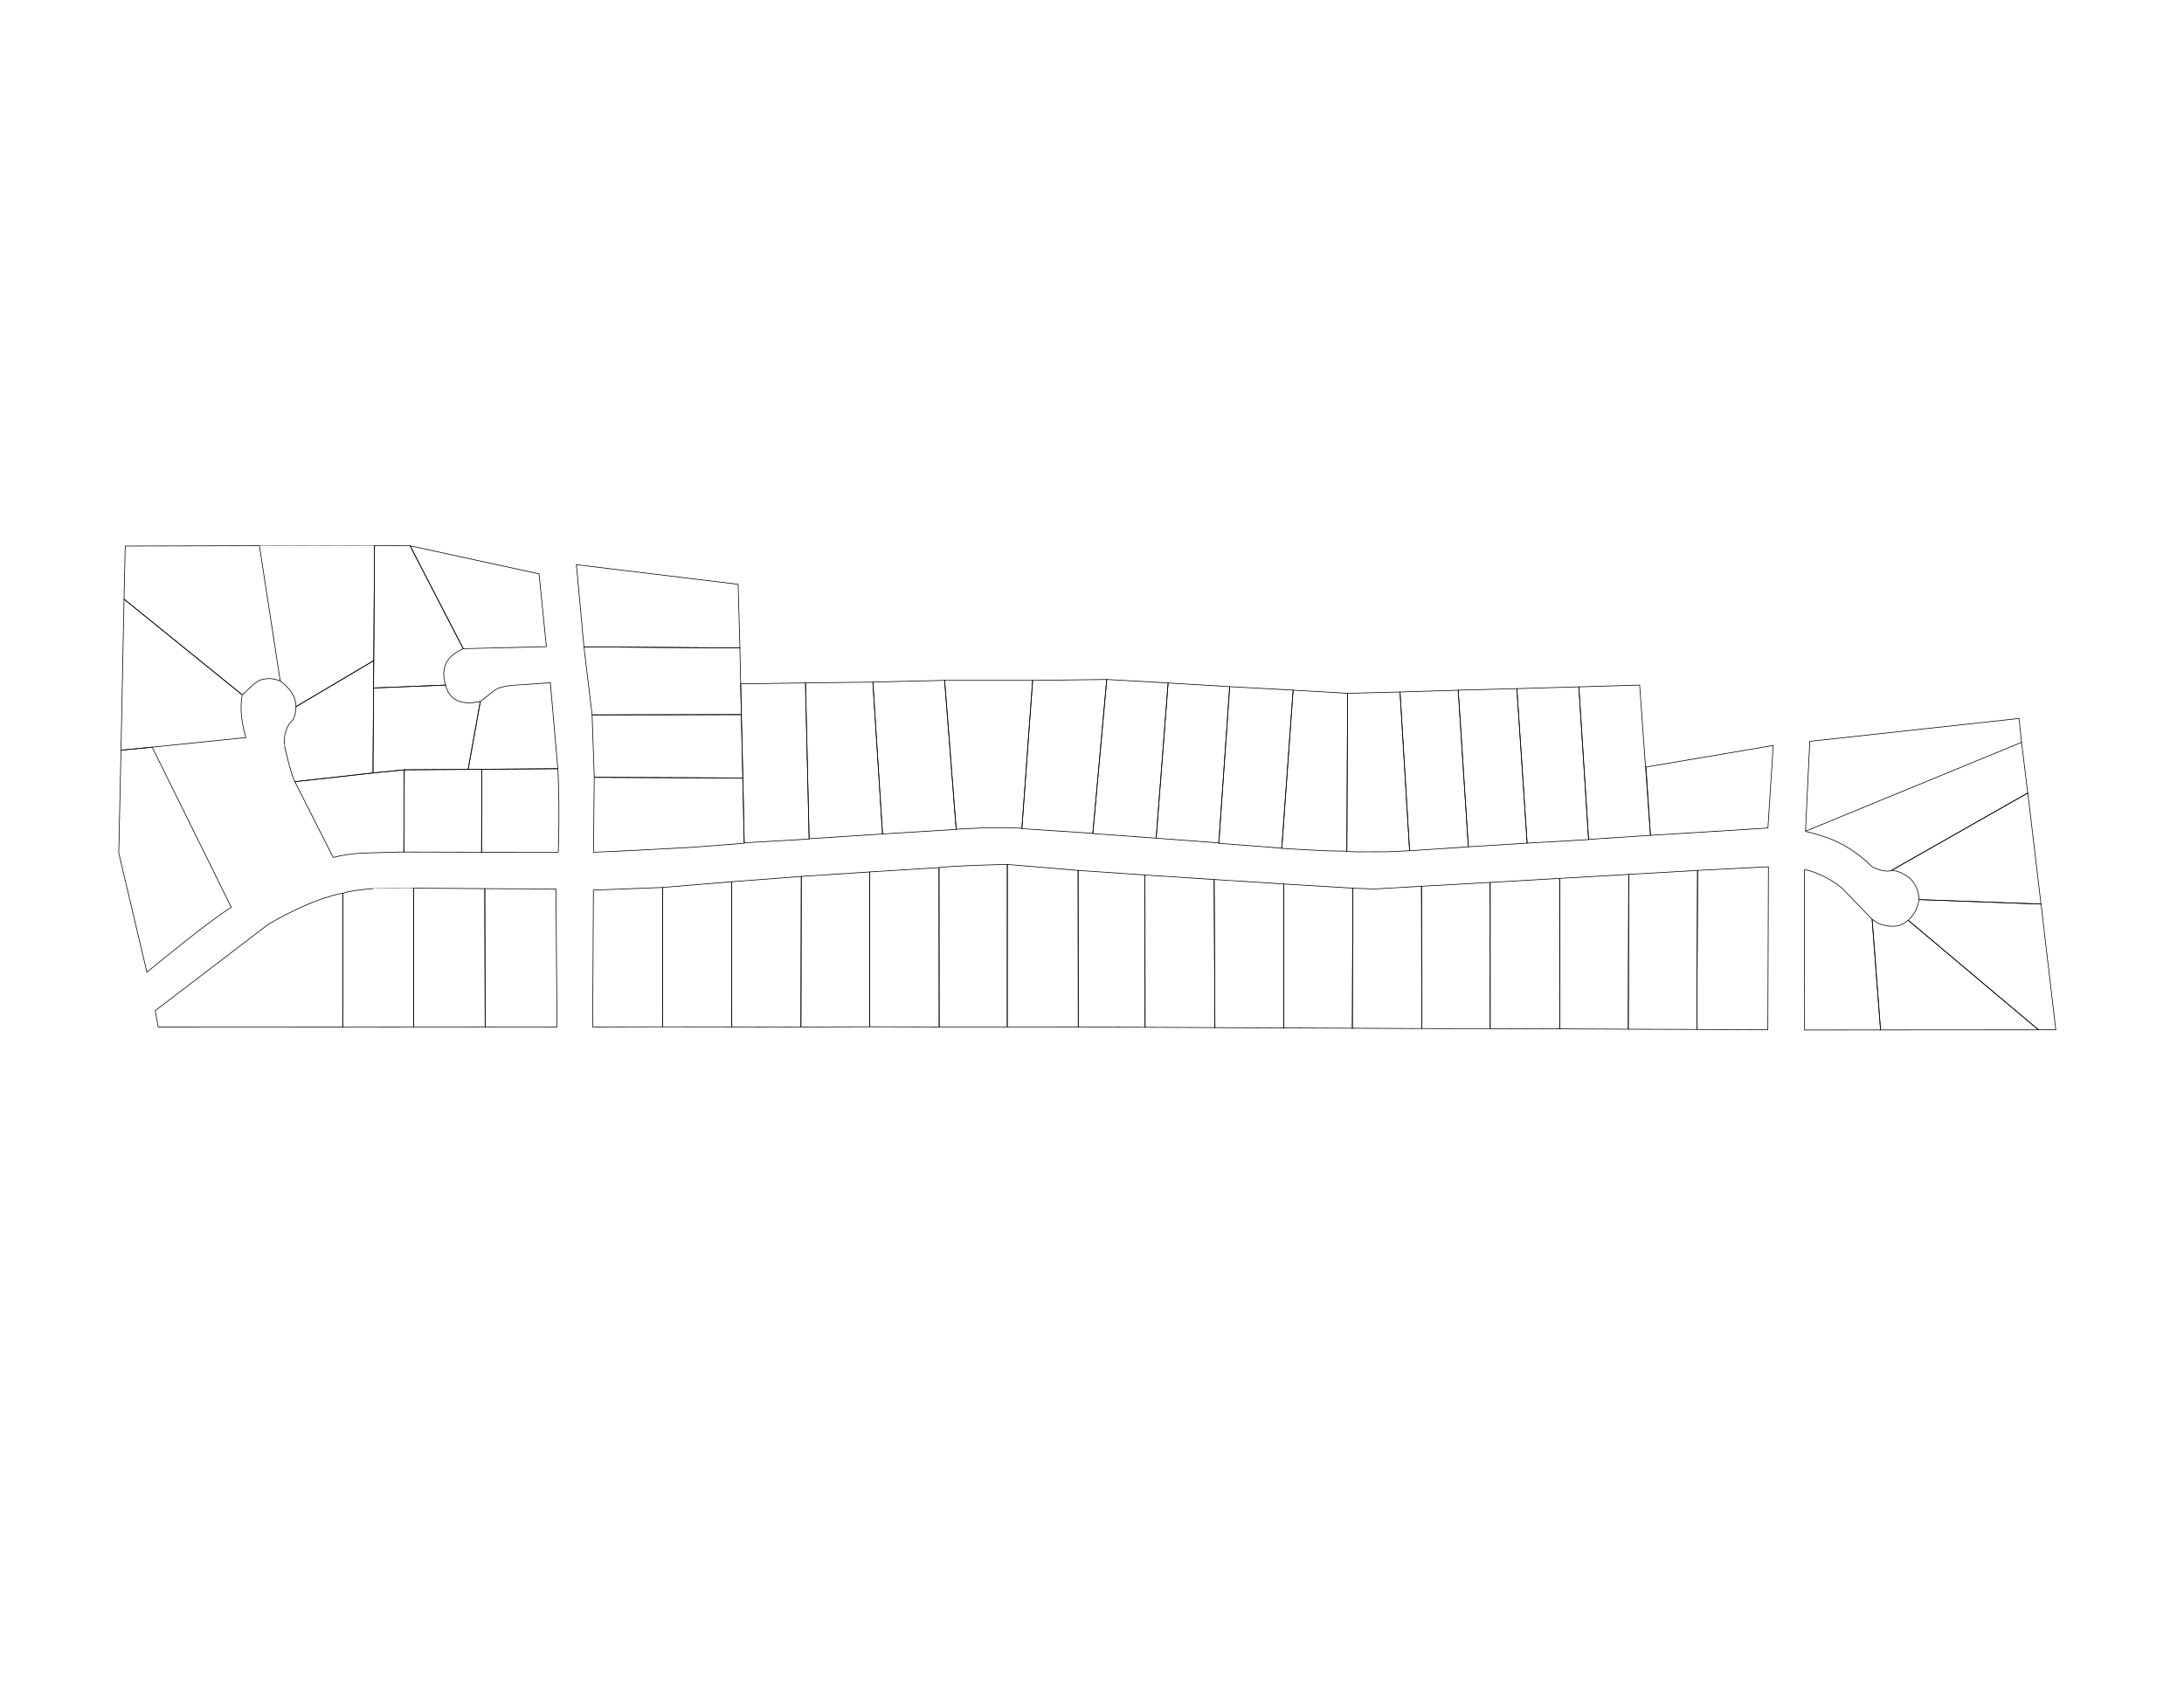
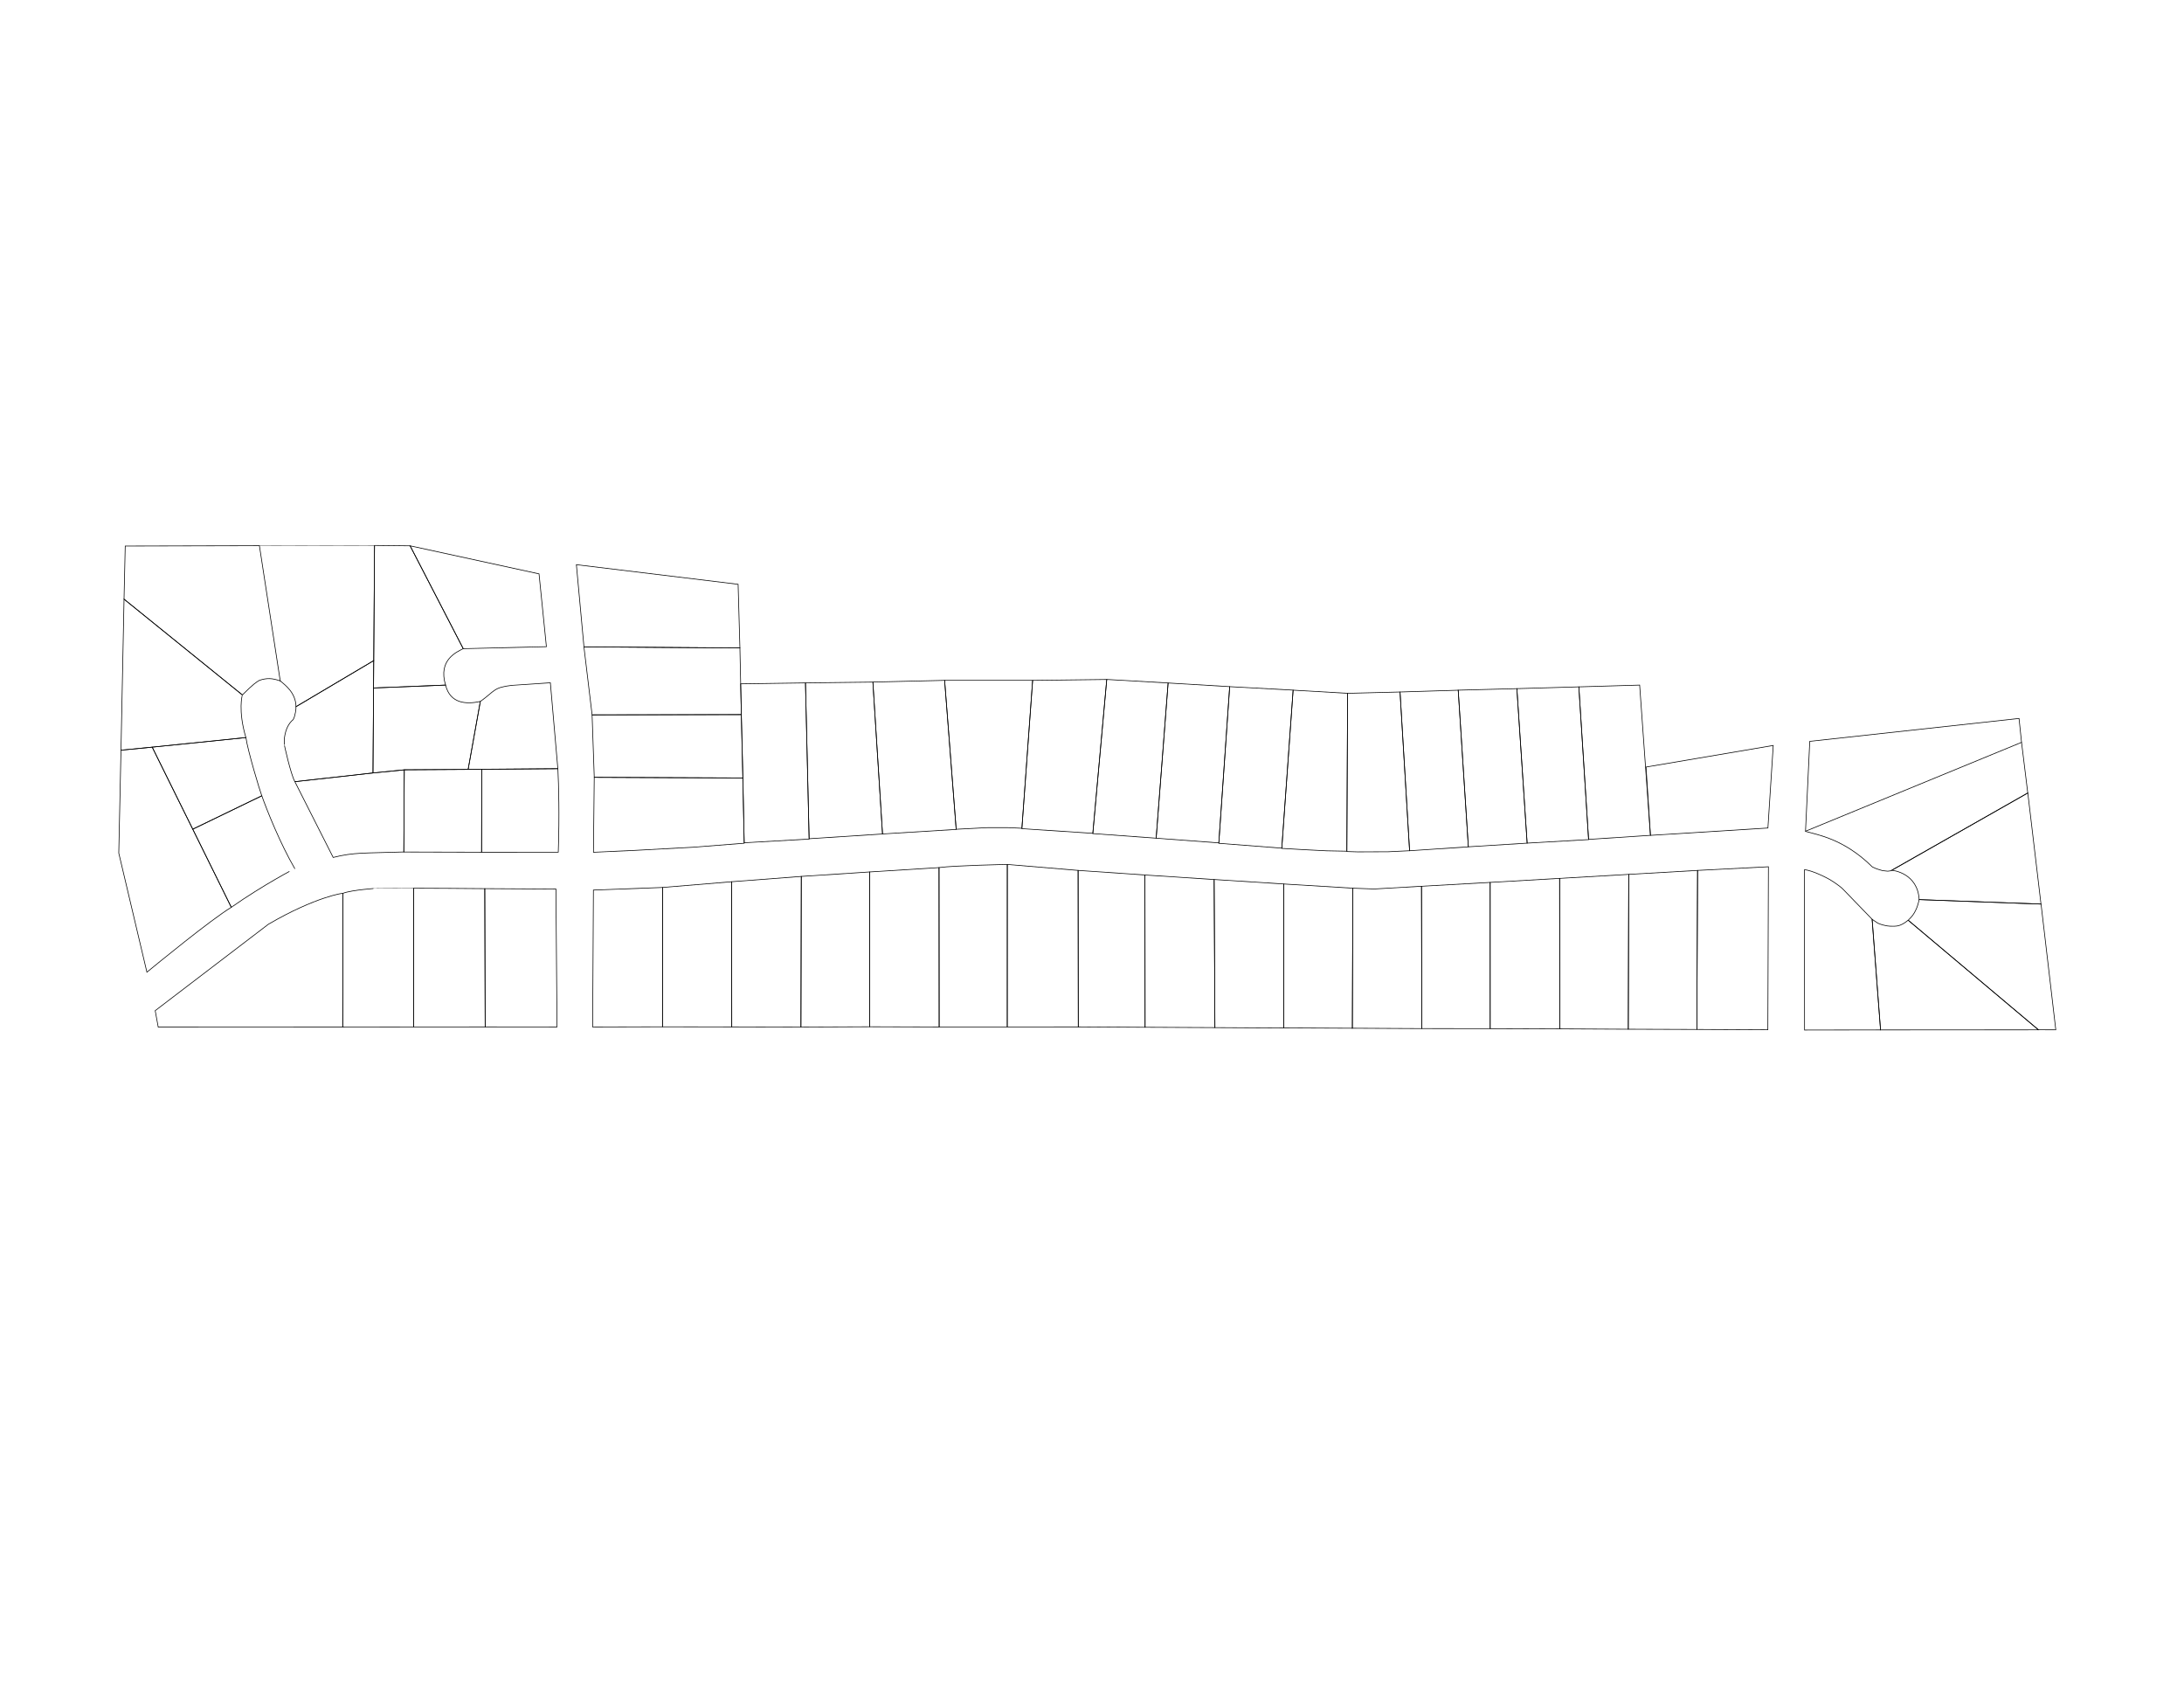
<svg xmlns="http://www.w3.org/2000/svg" width="45.833in" height="35.417in" viewBox="0 0 3300 2550">
  <path id="1-10" fill="none" stroke="black" stroke-width="1" d="M 1672.31,1026.50            C 1672.31,1026.50 1765.00,1031.81 1765.00,1031.81              1765.00,1031.81 1746.94,1266.31 1746.94,1266.31              1746.94,1266.31 1651.27,1259.36 1651.27,1259.36              1651.27,1259.36 1672.31,1026.50 1672.31,1026.50 Z" />
  <path id="1-9" fill="none" stroke="black" stroke-width="1" d="M 1560.27,1027.91            C 1560.27,1027.91 1672.27,1026.55 1672.27,1026.55              1672.27,1026.55 1651.22,1258.97 1651.22,1258.97              1651.22,1258.97 1544.04,1251.94 1544.04,1251.94              1544.04,1251.94 1560.27,1027.91 1560.27,1027.91 Z" />
  <path id="1-8" fill="none" stroke="black" stroke-width="1" d="M 1427.31,1027.87            C 1427.31,1027.87 1560.33,1027.89 1560.33,1027.89              1560.33,1027.89 1544.08,1251.33 1544.08,1251.33              1544.08,1251.33 1522.36,1250.36 1522.36,1250.36              1522.36,1250.36 1492.55,1250.36 1492.55,1250.36              1492.55,1250.36 1444.73,1252.82 1444.73,1252.82              1444.73,1252.82 1427.31,1027.87 1427.31,1027.87 Z" />
  <path id="1-7" fill="none" stroke="black" stroke-width="1" d="M 1318.88,1030.44            C 1318.88,1030.44 1427.31,1027.88 1427.31,1027.88              1427.31,1027.88 1444.80,1253.07 1444.80,1253.07              1444.80,1253.07 1333.47,1259.89 1333.47,1259.89              1333.47,1259.89 1318.88,1030.44 1318.88,1030.44 Z" />
  <path id="1-19" fill="none" stroke="black" stroke-width="1" d="M 2487.18,1158.82            C 2487.18,1158.82 2679.34,1126.22 2679.34,1126.22              2679.34,1126.22 2671.31,1250.94 2671.31,1250.94              2671.31,1250.94 2493.82,1262.04 2493.82,1262.04              2493.82,1262.04 2487.18,1158.82 2487.18,1158.82 Z" />
-   <path id="0-0" fill="none" stroke="black" stroke-width="1" d="" />
+   <path id="5-2" fill="none" stroke="black" stroke-width="1" d="M 291.30,1252.75            C 291.30,1252.75 395.58,1202.28 395.58,1202.28              403.94,1225.78 423.60,1274.73 445.36,1312.22              445.39,1312.20 398.75,1336.25 349.50,1370.71              349.50,1370.71 291.30,1252.75 291.30,1252.75 Z" />
+   <path id="5-3" fill="none" stroke="black" stroke-width="1" d="M 291.28,1252.66            C 291.28,1252.66 229.99,1128.78 229.99,1128.78              229.99,1128.78 371.59,1114.31 371.59,1114.31              374.18,1133.64 392.73,1195.09 395.54,1202.27              395.54,1202.27 291.28,1252.66 291.28,1252.66 Z" />
  <path id="5-14" fill="none" stroke="black" stroke-width="1" d="M 619.66,824.59            C 619.66,824.59 814.47,866.97 814.47,866.97              814.47,866.97 825.60,976.98 825.60,976.98              825.60,976.98 699.94,979.98 699.94,979.98              699.94,979.98 619.66,824.59 619.66,824.59 Z" />
  <path id="5-13" fill="none" stroke="black" stroke-width="1" d="M 699.91,979.98            C 699.91,979.98 619.65,824.63 619.65,824.63              619.65,824.63 565.91,824.04 565.91,824.04              565.91,824.04 564.44,1039.33 564.44,1039.33              564.44,1039.33 673.24,1034.99 673.24,1034.99              661.45,996.36 691.01,984.66 699.91,979.98 Z" />
  <path id="5-12" fill="none" stroke="black" stroke-width="1" d="M 673.25,1035.00            C 673.25,1035.00 564.42,1039.39 564.42,1039.39              564.42,1039.39 563.57,1167.74 563.57,1167.74              563.57,1167.74 610.82,1162.99 610.82,1162.99              610.82,1162.99 707.33,1162.41 707.33,1162.41              707.33,1162.41 725.73,1059.79 725.73,1059.79              704.82,1064.18 680.27,1063.45 673.25,1035.00 Z" />
  <path id="5-11" fill="none" stroke="black" stroke-width="1" d="M 842.88,1161.25            C 842.88,1161.25 831.59,1031.53 831.59,1031.53              831.59,1031.53 773.73,1035.36 773.73,1035.36              745.18,1038.73 748.45,1043.45 725.75,1059.81              725.75,1059.81 707.38,1162.31 707.38,1162.31              707.38,1162.31 842.88,1161.25 842.88,1161.25 Z" />
  <path id="5-10" fill="none" stroke="black" stroke-width="1" d="M 727.89,1162.31            C 727.89,1162.31 842.96,1161.44 842.96,1161.44              844.11,1186.22 845.51,1229.94 843.53,1287.47              843.53,1287.47 727.67,1287.51 727.67,1287.51              727.67,1287.51 727.89,1162.31 727.89,1162.31 Z" />
  <path id="5-9" fill="none" stroke="black" stroke-width="1" d="M 610.82,1163.00            C 610.82,1163.00 727.88,1162.31 727.88,1162.31              727.88,1162.31 727.66,1287.50 727.66,1287.50              727.66,1287.50 610.18,1287.20 610.18,1287.20              610.18,1287.20 610.82,1163.00 610.82,1163.00 Z" />
  <path id="5-8" fill="none" stroke="black" stroke-width="1" d="M 445.56,1180.96            C 445.56,1180.96 503.42,1295.39 503.42,1295.39              535.63,1287.38 549.90,1289.16 610.13,1287.13              610.13,1287.13 610.91,1163.13 610.91,1163.13              610.91,1163.13 563.56,1167.76 563.56,1167.76              563.56,1167.76 445.56,1180.96 445.56,1180.96 Z" />
  <path id="5-7" fill="none" stroke="black" stroke-width="1" d="M 429.75,1115.13            C 431.50,1101.38 436.38,1092.63 443.00,1087.13              446.04,1082.27 447.66,1069.73 447.22,1067.70              447.22,1067.70 564.69,998.02 564.69,998.02              564.69,998.02 563.56,1167.75 563.56,1167.75              563.56,1167.75 445.55,1180.92 445.55,1180.92              439.30,1169.95 429.24,1124.34 429.69,1125.13              429.69,1125.13 429.75,1115.13 429.75,1115.13 Z" />
  <path id="5-6" fill="none" stroke="black" stroke-width="1" d="M 423.44,1028.63            C 423.44,1028.63 391.98,824.44 391.98,824.45              391.98,824.46 565.91,824.03 565.91,824.03              565.91,824.03 564.72,998.00 564.72,998.00              564.72,998.00 447.29,1067.58 447.29,1067.58              446.89,1046.38 430.67,1034.79 423.44,1028.63 Z" />
  <path id="5-5" fill="none" stroke="black" stroke-width="1" d="M 187.41,905.19            C 187.41,905.19 189.23,824.95 189.23,824.95              189.23,824.95 391.97,824.44 391.97,824.44              391.97,824.44 423.43,1028.70 423.43,1028.70              411.18,1024.36 403.09,1024.18 392.00,1027.82              387.13,1030.63 382.66,1033.48 366.23,1049.89              366.23,1049.89 187.41,905.19 187.41,905.19 Z" />
  <path id="5-4" fill="none" stroke="black" stroke-width="1" d="M 182.81,1133.31            C 182.81,1133.31 187.42,905.20 187.42,905.20              187.42,905.20 366.22,1049.91 366.22,1049.91              366.18,1049.79 359.27,1072.82 371.53,1114.29              371.53,1114.29 229.93,1128.76 229.93,1128.76              229.93,1128.76 182.81,1133.31 182.81,1133.31 Z" />
  <path id="5-1" fill="none" stroke="black" stroke-width="1" d="M 179.47,1288.81            C 179.47,1288.81 182.80,1133.40 182.80,1133.40              182.80,1133.40 229.96,1128.78 229.96,1128.78              229.96,1128.78 349.47,1370.73 349.47,1370.73              318.41,1389.62 236.03,1457.17 221.97,1468.75              221.97,1468.75 179.47,1288.81 179.47,1288.81 Z" />
  <path id="4-17" fill="none" stroke="black" stroke-width="1" d="M 2565.00,1315.00            C 2565.00,1315.00 2672.05,1309.48 2672.05,1309.48              2672.05,1309.48 2671.20,1555.77 2671.20,1555.77              2671.20,1555.77 2563.96,1555.26 2563.96,1555.26              2563.96,1555.26 2565.00,1315.00 2565.00,1315.00 Z" />
  <path id="4-16" fill="none" stroke="black" stroke-width="1" d="M 2460.98,1320.98            C 2460.98,1320.98 2565.00,1315.02 2565.00,1315.02              2565.00,1315.02 2563.94,1555.27 2563.94,1555.27              2563.94,1555.27 2460.32,1554.92 2460.32,1554.92              2460.32,1554.92 2460.98,1320.98 2460.98,1320.98 Z" />
  <path id="4-15" fill="none" stroke="black" stroke-width="1" d="M 2356.59,1327.04            C 2356.59,1327.04 2460.98,1321.00 2460.98,1321.00              2460.98,1321.00 2460.31,1554.93 2460.31,1554.93              2460.31,1554.93 2356.73,1554.41 2356.73,1554.41              2356.73,1554.41 2356.59,1327.04 2356.59,1327.04 Z" />
  <path id="4-14" fill="none" stroke="black" stroke-width="1" d="M 2251.62,1333.11            C 2251.62,1333.11 2356.58,1327.04 2356.58,1327.04              2356.58,1327.04 2356.73,1554.42 2356.73,1554.42              2356.73,1554.42 2251.66,1554.04 2251.66,1554.04              2251.66,1554.04 2251.62,1333.11 2251.62,1333.11 Z" />
  <path id="4-13" fill="none" stroke="black" stroke-width="1" d="M 2147.89,1338.94            C 2147.89,1338.94 2251.60,1333.13 2251.60,1333.13              2251.60,1333.13 2251.62,1554.04 2251.62,1554.04              2251.62,1554.04 2148.30,1553.94 2148.30,1553.94              2148.30,1553.94 2147.89,1338.94 2147.89,1338.94 Z" />
  <path id="4-12" fill="none" stroke="black" stroke-width="1" d="M 2044.13,1341.87            C 2044.13,1341.87 2076.39,1343.05 2076.39,1343.05              2076.39,1343.05 2147.87,1338.96 2147.87,1338.96              2147.87,1338.96 2148.27,1553.96 2148.27,1553.96              2148.27,1553.96 2043.39,1553.43 2043.39,1553.43              2043.39,1553.43 2044.13,1341.87 2044.13,1341.87 Z" />
  <path id="4-11" fill="none" stroke="black" stroke-width="1" d="M 1939.66,1335.50            C 1939.66,1335.50 2044.13,1341.86 2044.13,1341.86              2044.13,1341.86 2043.38,1553.44 2043.38,1553.44              2043.38,1553.44 1939.67,1552.98 1939.67,1552.98              1939.67,1552.98 1939.66,1335.50 1939.66,1335.50 Z" />
  <path id="4-10" fill="none" stroke="black" stroke-width="1" d="M 1834.57,1328.74            C 1834.57,1328.74 1939.64,1335.51 1939.64,1335.51              1939.64,1335.51 1939.64,1553.02 1939.64,1553.02              1939.64,1553.02 1835.75,1552.50 1835.75,1552.50              1835.75,1552.50 1834.57,1328.74 1834.57,1328.74 Z" />
  <path id="4-9" fill="none" stroke="black" stroke-width="1" d="M 1730.00,1321.94            C 1730.00,1321.94 1834.53,1328.78 1834.53,1328.78              1834.53,1328.78 1835.69,1552.48 1835.69,1552.48              1835.69,1552.48 1730.20,1551.98 1730.20,1551.98              1730.20,1551.98 1730.00,1321.94 1730.00,1321.94 Z" />
  <path id="4-8" fill="none" stroke="black" stroke-width="1" d="M 1629.02,1315.00            C 1629.02,1315.00 1729.99,1321.93 1729.99,1321.93              1729.99,1321.93 1730.20,1552.01 1730.20,1552.01              1730.20,1552.01 1629.28,1551.41 1629.28,1551.41              1629.28,1551.41 1629.02,1315.00 1629.02,1315.00 Z" />
  <path id="4-7" fill="none" stroke="black" stroke-width="1" d="M 1522.06,1306.00            C 1522.06,1306.00 1629.00,1315.00 1629.00,1315.00              1629.00,1315.00 1629.28,1551.41 1629.28,1551.41              1629.28,1551.41 1521.95,1551.48 1521.95,1551.48              1521.95,1551.48 1522.06,1306.00 1522.06,1306.00 Z" />
  <path id="4-6" fill="none" stroke="black" stroke-width="1" d="M 1419.06,1551.44            C 1419.06,1551.44 1521.94,1551.48 1521.94,1551.48              1521.94,1551.48 1521.98,1306.00 1521.98,1306.00              1521.98,1306.00 1441.99,1307.54 1418.86,1310.73              1418.86,1310.73 1419.06,1551.44 1419.06,1551.44 Z" />
  <path id="4-5" fill="none" stroke="black" stroke-width="1" d="M 1314.00,1317.32            C 1314.00,1317.32 1418.86,1310.75 1418.86,1310.75              1418.86,1310.75 1419.04,1551.52 1419.04,1551.52              1419.04,1551.52 1314.01,1551.21 1314.01,1551.21              1314.01,1551.21 1314.00,1317.32 1314.00,1317.32 Z" />
  <path id="4-4" fill="none" stroke="black" stroke-width="1" d="M 1210.73,1324.07            C 1210.73,1324.07 1314.00,1317.33 1314.00,1317.33              1314.00,1317.33 1314.00,1551.21 1314.00,1551.21              1314.00,1551.21 1210.21,1551.63 1210.21,1551.63              1210.21,1551.63 1210.73,1324.07 1210.73,1324.07 Z" />
  <path id="4-3" fill="none" stroke="black" stroke-width="1" d="M 1105.57,1332.09            C 1105.57,1332.09 1210.76,1324.09 1210.76,1324.09              1210.76,1324.09 1210.19,1551.64 1210.19,1551.64              1210.19,1551.64 1105.71,1551.41 1105.71,1551.41              1105.71,1551.41 1105.57,1332.09 1105.57,1332.09 Z" />
  <path id="4-2" fill="none" stroke="black" stroke-width="1" d="M 1001.11,1340.76            C 1001.11,1340.76 1105.52,1332.11 1105.52,1332.11              1105.52,1332.11 1105.70,1551.42 1105.70,1551.42              1105.70,1551.42 1001.02,1551.27 1001.02,1551.27              1001.02,1551.27 1001.11,1340.76 1001.11,1340.76 Z" />
  <path id="4-1" fill="none" stroke="black" stroke-width="1" d="M 895.50,1551.53            C 895.50,1551.53 896.63,1344.70 896.63,1344.70              896.63,1344.70 1001.11,1340.78 1001.11,1340.78              1001.11,1340.78 1001.01,1551.27 1001.01,1551.27              1001.01,1551.27 895.50,1551.53 895.50,1551.53 Z" />
  <path id="3-4" fill="none" stroke="black" stroke-width="1" d="M 732.51,1342.53            C 732.51,1342.53 733.07,1551.42 733.07,1551.42              733.07,1551.42 841.63,1551.50 841.63,1551.50              841.63,1551.50 840.01,1343.13 840.01,1343.13              840.01,1343.13 732.51,1342.53 732.51,1342.53 Z" />
  <path id="3-3" fill="none" stroke="black" stroke-width="1" d="M 625.03,1341.93            C 625.03,1341.93 677.69,1342.14 677.69,1342.14              677.69,1342.14 732.50,1342.55 732.50,1342.55              732.50,1342.55 733.07,1551.42 733.07,1551.42              733.07,1551.42 624.98,1551.48 624.98,1551.48              624.98,1551.48 625.03,1341.93 625.03,1341.93 Z" />
  <path id="3-2" fill="none" stroke="black" stroke-width="1" d="M 518.26,1349.57            C 531.40,1344.42 570.07,1341.95 570.03,1341.91              570.03,1341.84 625.02,1341.95 625.02,1341.95              625.02,1341.95 624.97,1551.47 624.97,1551.47              624.97,1551.47 517.83,1551.58 517.83,1551.58              517.83,1551.58 518.26,1349.57 518.26,1349.57 Z" />
  <path id="3-1" fill="none" stroke="black" stroke-width="1" d="M 234.50,1526.88            C 234.50,1526.88 239.06,1551.69 239.06,1551.69              239.06,1551.69 517.82,1551.58 517.82,1551.58              517.82,1551.58 518.23,1349.66 518.23,1349.66              519.57,1348.89 477.01,1354.60 405.47,1396.36              405.47,1396.36 234.50,1526.88 234.50,1526.88 Z" />
  <path id="2-6" fill="none" stroke="black" stroke-width="1" d="M 2828.69,1388.75            C 2828.69,1388.75 2841.44,1556.00 2841.44,1556.00              2841.44,1556.00 2726.69,1556.16 2726.69,1556.16              2726.69,1556.16 2726.51,1314.00 2726.51,1314.00              2738.44,1314.81 2760.25,1326.38 2760.25,1326.38              2764.55,1328.25 2779.24,1337.65 2784.88,1343.50              2784.88,1343.50 2828.69,1388.75 2828.69,1388.75 Z" />
  <path id="2-5" fill="none" stroke="black" stroke-width="1" d="M 3080.00,1555.88            C 3080.00,1555.88 2841.50,1556.00 2841.50,1556.00              2841.50,1556.00 2828.81,1388.90 2828.81,1388.90              2828.81,1388.90 2834.70,1392.87 2834.70,1392.87              2838.81,1396.65 2852.07,1399.36 2855.83,1399.26              2859.35,1399.52 2864.96,1399.35 2867.94,1398.69              2872.23,1397.77 2877.81,1394.81 2883.20,1390.24              2883.20,1390.24 3080.00,1555.88 3080.00,1555.88 Z" />
  <path id="2-4" fill="none" stroke="black" stroke-width="1" d="M 2899.75,1359.13            C 2899.75,1359.13 3084.00,1365.84 3084.00,1365.84              3084.00,1365.84 3106.28,1555.84 3106.28,1555.84              3106.28,1555.84 3080.09,1555.78 3080.09,1555.78              3080.09,1555.78 2883.22,1390.22 2883.22,1390.22              2884.02,1388.76 2895.25,1382.25 2899.75,1359.13 Z" />
  <path id="2-3" fill="none" stroke="black" stroke-width="1" d="M 3064.00,1198.04            C 3064.00,1198.04 3083.91,1365.87 3083.91,1365.87              3083.91,1365.87 2899.83,1359.09 2899.83,1359.09              2897.63,1319.50 2861.00,1314.88 2858.44,1314.81              2858.44,1314.81 3064.00,1198.04 3064.00,1198.04 Z" />
  <path id="1-6" fill="none" stroke="black" stroke-width="1" d="M 1217.06,1031.69            C 1217.06,1031.69 1318.94,1030.50 1318.94,1030.50              1318.94,1030.50 1333.48,1259.96 1333.48,1259.96              1333.48,1259.96 1222.58,1267.13 1222.58,1267.13              1222.58,1267.13 1217.06,1031.69 1217.06,1031.69 Z" />
  <path id="2-2" fill="none" stroke="black" stroke-width="1" d="M 3054.53,1121.51            C 3054.53,1121.51 3063.93,1198.00 3063.93,1198.00              3063.93,1198.00 2861.38,1313.06 2861.38,1313.06              2861.38,1313.06 2857.18,1315.55 2857.18,1315.55              2857.18,1315.55 2852.36,1316.18 2852.36,1316.18              2852.36,1316.18 2844.73,1315.36 2844.73,1315.36              2844.73,1315.36 2840.18,1314.09 2840.18,1314.09              2840.18,1314.09 2834.91,1312.36 2834.91,1312.36              2834.91,1312.36 2829.09,1309.73 2829.09,1309.73              2785.70,1266.89 2746.00,1261.25 2728.00,1256.00" />
  <path id="2-1" fill="none" stroke="black" stroke-width="1" d="M 2734.52,1120.00            C 2734.52,1120.00 2728.11,1255.81 2728.11,1255.81              2728.11,1255.81 3054.52,1121.52 3054.52,1121.52              3054.52,1121.52 3050.75,1085.41 3050.75,1085.41              3050.75,1085.41 2734.52,1120.00 2734.52,1120.00 Z" />
  <path id="1-18" fill="none" stroke="black" stroke-width="1" d="M 2385.63,1037.70            C 2385.63,1037.70 2477.50,1035.02 2477.50,1035.02              2477.50,1035.02 2493.78,1262.00 2493.78,1262.00              2493.78,1262.00 2400.34,1268.13 2400.34,1268.13              2400.34,1268.13 2385.63,1037.70 2385.63,1037.70 Z" />
  <path id="1-17" fill="none" stroke="black" stroke-width="1" d="M 2292.00,1040.38            C 2292.00,1040.38 2385.63,1037.69 2385.63,1037.69              2385.63,1037.69 2400.31,1268.44 2400.31,1268.44              2400.31,1268.44 2307.50,1273.78 2307.50,1273.78              2307.50,1273.78 2292.00,1040.38 2292.00,1040.38 Z" />
  <path id="1-16" fill="none" stroke="black" stroke-width="1" d="M 2203.31,1042.69            C 2203.31,1042.69 2292.00,1040.38 2292.00,1040.38              2292.00,1040.38 2307.50,1273.81 2307.50,1273.81              2307.50,1273.81 2218.67,1279.33 2218.67,1279.33              2218.67,1279.33 2203.31,1042.69 2203.31,1042.69 Z" />
  <path id="1-5" fill="none" stroke="black" stroke-width="1" d="M 1119.13,1033.13            C 1119.13,1033.13 1217.04,1031.73 1217.04,1031.73              1217.04,1031.73 1222.60,1267.64 1222.60,1267.64              1222.60,1267.64 1124.49,1273.22 1124.49,1273.22              1124.49,1273.22 1119.13,1033.13 1119.13,1033.13 Z" />
  <path id="1-4" fill="none" stroke="black" stroke-width="1" d="M 1122.59,1175.34            C 1122.59,1175.34 1124.50,1273.94 1124.50,1273.94              1124.50,1273.94 1047.00,1280.00 1047.00,1280.00              1047.00,1280.00 959.00,1284.75 959.00,1284.75              959.00,1284.75 896.70,1287.57 896.70,1287.57              896.70,1287.57 897.89,1174.38 897.89,1174.38              897.89,1174.38 1122.59,1175.34 1122.59,1175.34 Z" />
  <path id="1-15" fill="none" stroke="black" stroke-width="1" d="M 2115.44,1045.44            C 2115.44,1045.44 2203.38,1042.75 2203.38,1042.75              2203.38,1042.75 2218.63,1279.38 2218.63,1279.38              2218.63,1279.38 2129.87,1285.27 2129.87,1285.27              2129.87,1285.27 2115.44,1045.44 2115.44,1045.44 Z" />
  <path id="1-14" fill="none" stroke="black" stroke-width="1" d="M 2036.18,1047.45            C 2036.18,1047.45 2115.45,1045.45 2115.45,1045.45              2115.45,1045.45 2129.85,1285.27 2129.85,1285.27              2129.85,1285.27 2097.55,1286.82 2097.55,1286.82              2097.55,1286.82 2051.55,1287.00 2051.55,1287.00              2051.55,1287.00 2035.09,1286.49 2035.09,1286.49              2035.09,1286.49 2036.18,1047.45 2036.18,1047.45 Z" />
  <path id="1-13" fill="none" stroke="black" stroke-width="1" d="M 1953.89,1042.67            C 1953.89,1042.67 2036.19,1047.42 2036.19,1047.42              2036.19,1047.42 2035.07,1285.98 2035.07,1285.98              2035.07,1285.98 2004.31,1285.38 2004.31,1285.38              2004.31,1285.38 1971.70,1283.74 1971.70,1283.74              1971.70,1283.74 1936.78,1281.72 1936.78,1281.72              1936.78,1281.72 1953.89,1042.67 1953.89,1042.67 Z" />
  <path id="1-12" fill="none" stroke="black" stroke-width="1" d="M 1858.00,1037.38            C 1858.00,1037.38 1841.56,1274.04 1841.56,1274.04              1841.56,1274.04 1936.75,1281.38 1936.75,1281.38              1936.75,1281.38 1953.88,1042.63 1953.88,1042.63              1953.88,1042.63 1858.00,1037.38 1858.00,1037.38 Z" />
  <path id="1-11" fill="none" stroke="black" stroke-width="1" d="M 1765.04,1031.83            C 1765.04,1031.83 1858.07,1037.38 1858.07,1037.38              1858.07,1037.38 1841.66,1273.41 1841.66,1273.41              1841.66,1273.41 1746.96,1266.35 1746.96,1266.35              1746.96,1266.35 1765.04,1031.83 1765.04,1031.83 Z" />
  <path id="1-3" fill="none" stroke="black" stroke-width="1" d="M 1120.13,1079.63            C 1120.13,1079.63 1122.63,1175.31 1122.63,1175.31              1122.63,1175.31 897.91,1174.39 897.91,1174.39              897.91,1174.39 894.64,1080.02 894.64,1080.02              894.64,1080.02 1120.13,1079.63 1120.13,1079.63 Z" />
  <path id="1-2" fill="none" stroke="black" stroke-width="1" d="M 882.31,977.25            C 882.31,977.25 894.66,1080.00 894.66,1080.00              894.66,1080.00 1120.17,1079.57 1120.17,1079.57              1120.17,1079.57 1118.00,978.92 1118.00,978.92              1118.00,978.92 882.31,977.25 882.31,977.25 Z" />
  <path id="1-1" fill="none" stroke="black" stroke-width="1" d="M 870.91,853.09            C 870.91,853.09 882.36,977.27 882.36,977.27              882.36,977.27 1118.00,978.91 1118.00,978.91              1118.00,978.91 1115.27,882.73 1115.27,882.73              1115.27,882.73 870.91,853.09 870.91,853.09 Z" />
</svg>
